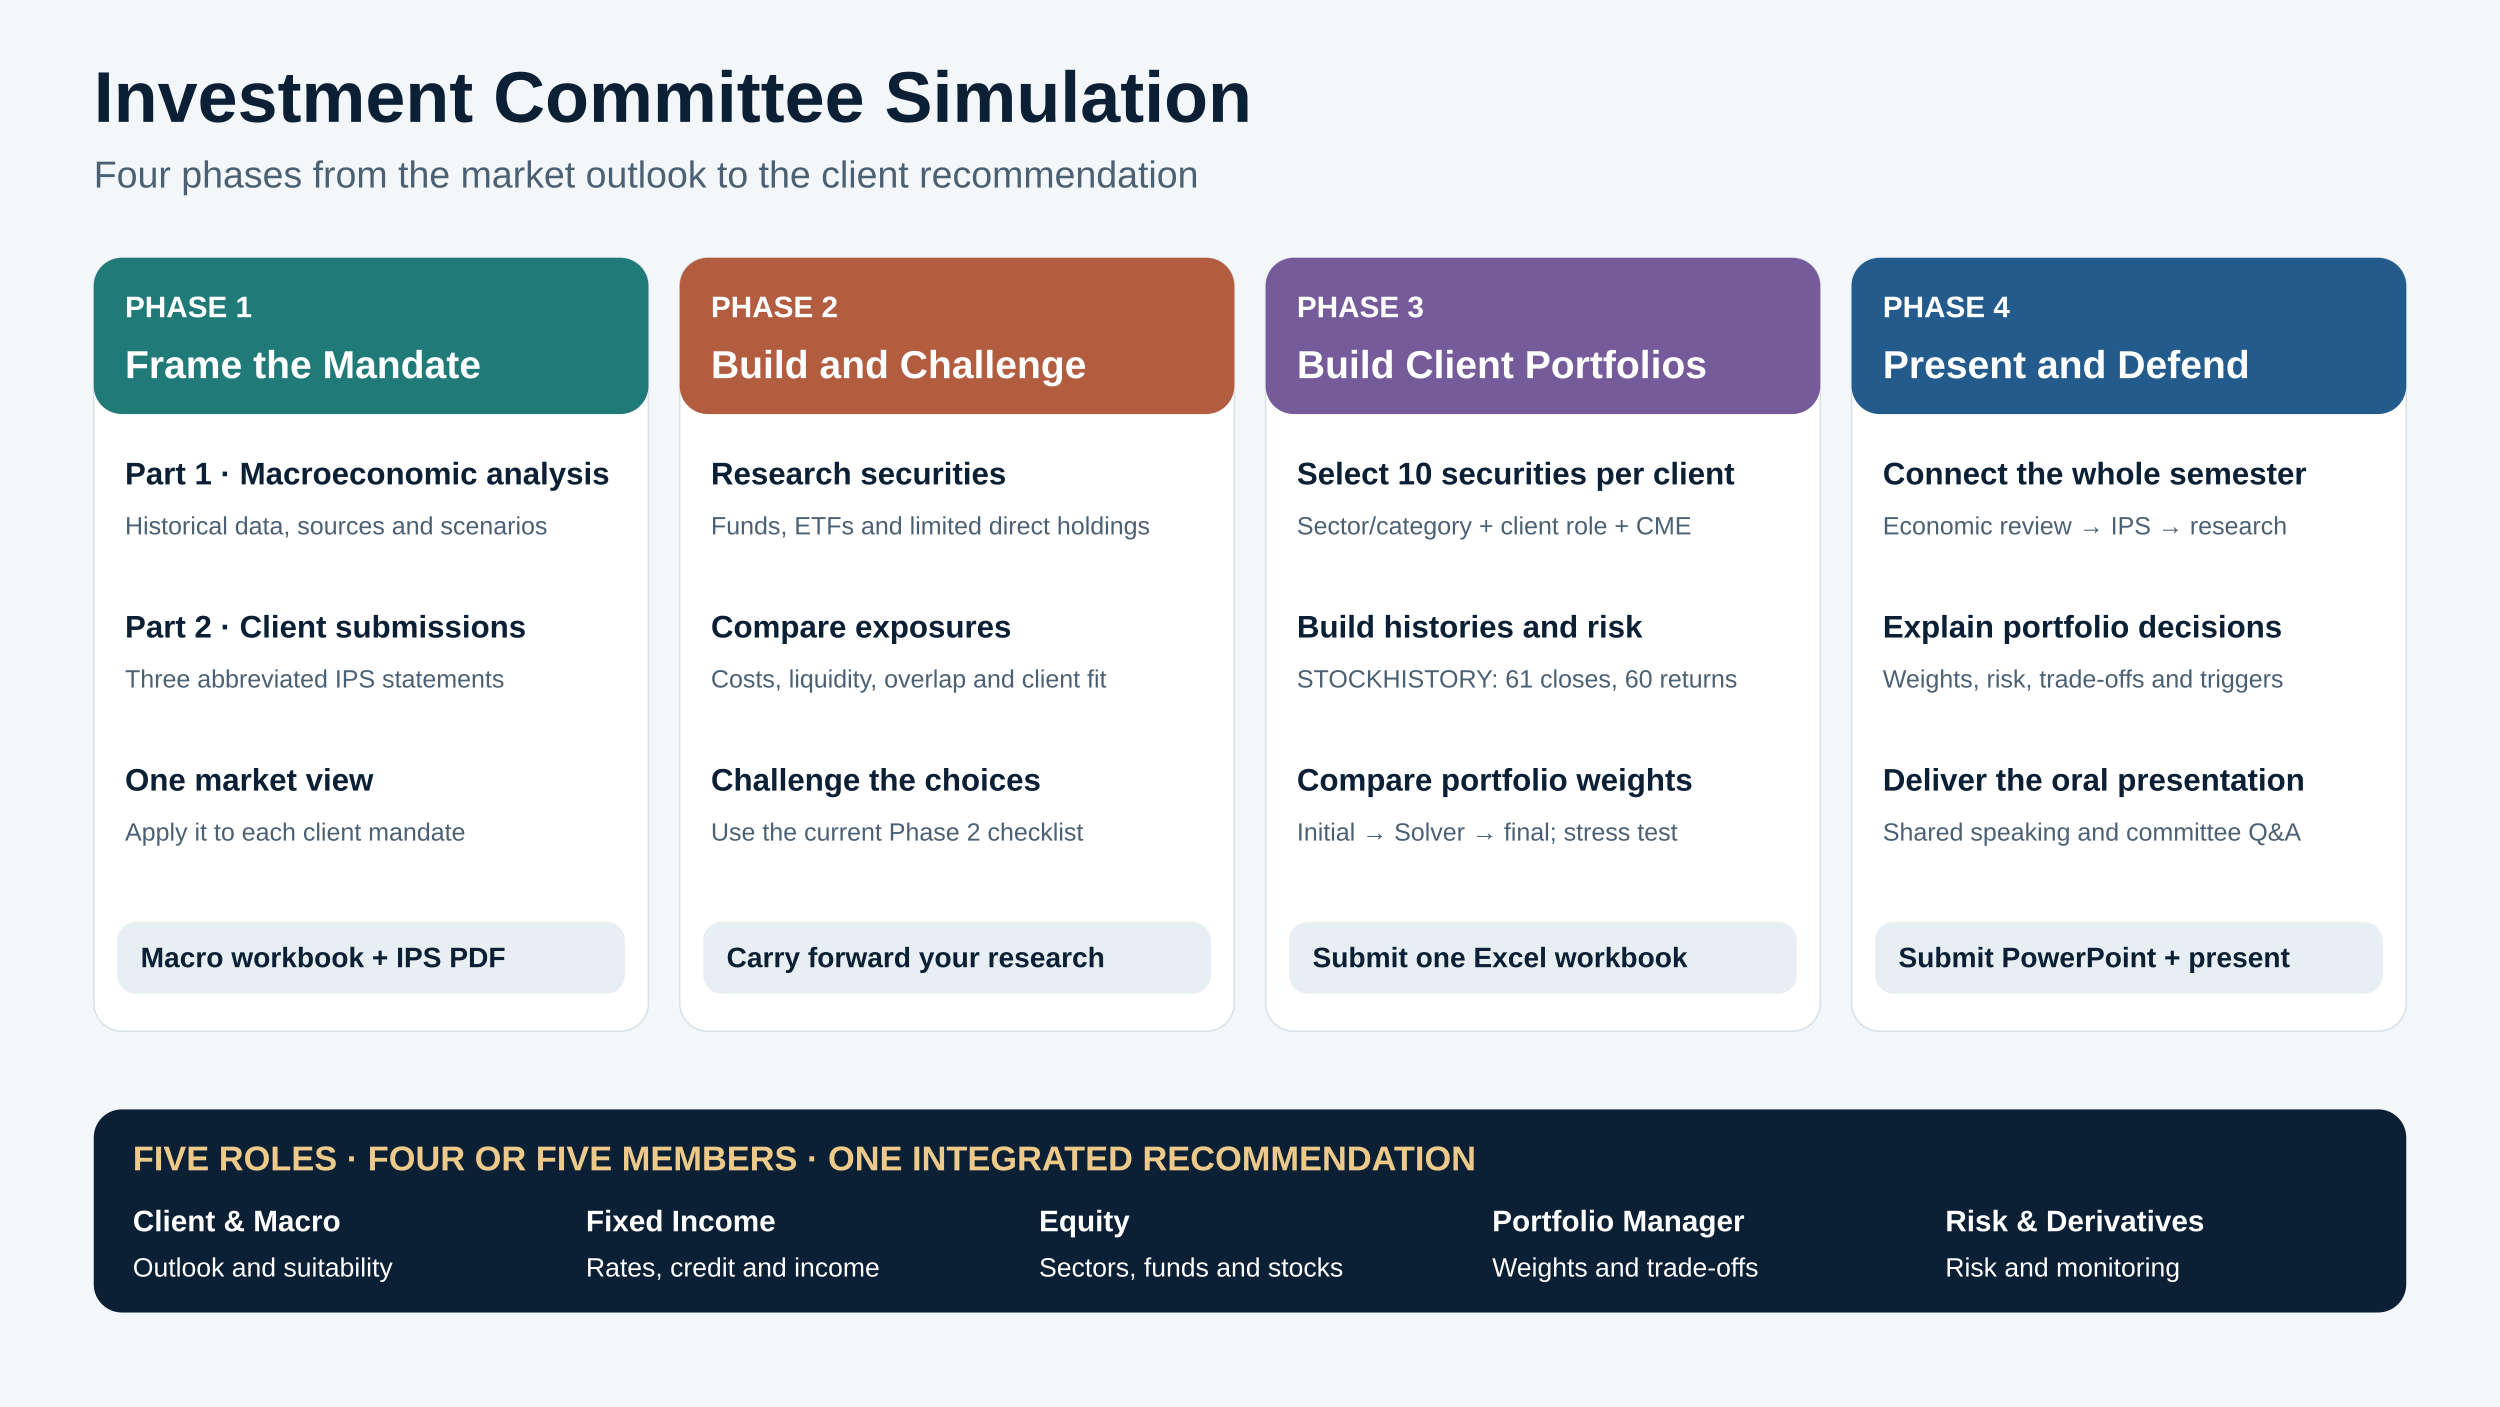
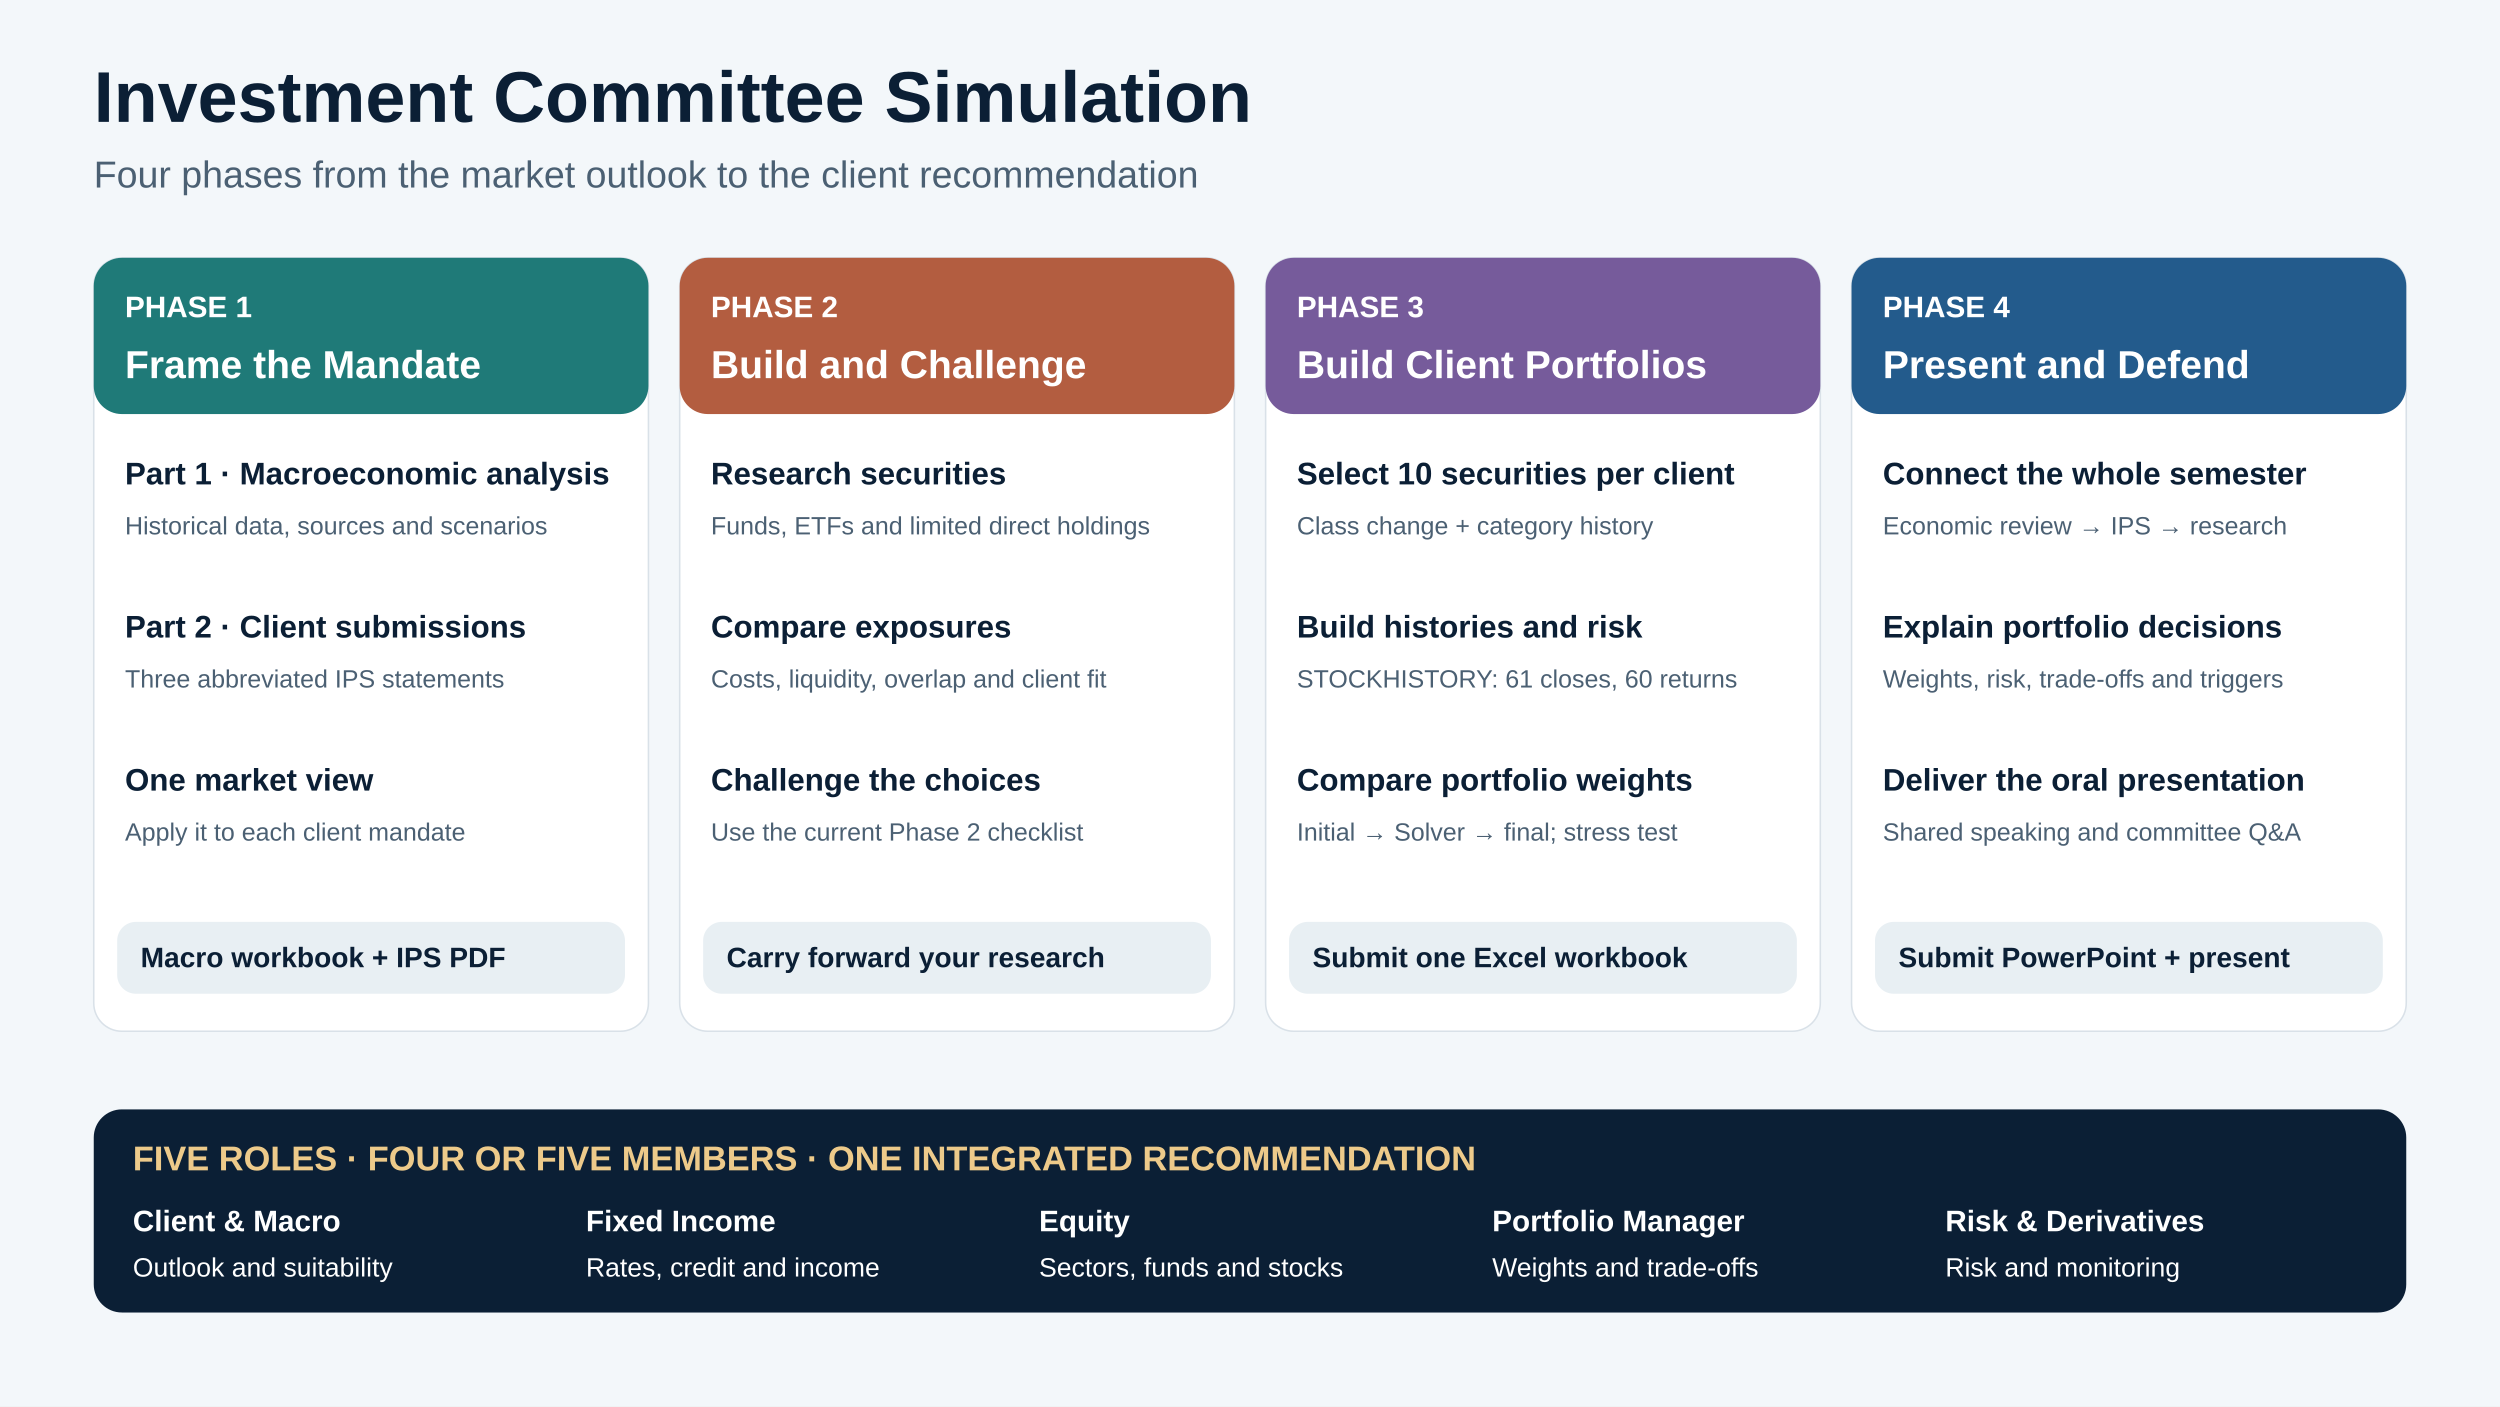
<svg xmlns="http://www.w3.org/2000/svg" width="1600" height="900" viewBox="0 0 1600 900" role="img" aria-labelledby="title desc">
  <rect width="1600" height="900" fill="#f3f7fa" />
  <g font-family="Arial, Helvetica, sans-serif">
    <text x="60" y="78" font-size="46" font-weight="700" fill="#0b1f35">Investment Committee Simulation</text>
    <text x="60" y="120" font-size="24" fill="#4b6073">Four phases from the market outlook to the client recommendation</text>
    <rect x="60" y="165" width="355" height="495" rx="18" fill="white" stroke="#d9e1e8" />
    <rect x="60" y="165" width="355" height="100" rx="18" fill="#1f7a78" />
    <text x="80" y="203" font-size="19" font-weight="700" fill="white">PHASE 1</text>
    <text x="80" y="242" font-size="25" font-weight="700" fill="white">Frame the Mandate</text>
    <text x="80" y="310" font-size="20" font-weight="700" fill="#0b1f35">Part 1 · Macroeconomic analysis</text>
    <text x="80" y="342" font-size="16" fill="#4b6073">Historical data, sources and scenarios</text>
    <text x="80" y="408" font-size="20" font-weight="700" fill="#0b1f35">Part 2 · Client submissions</text>
    <text x="80" y="440" font-size="16" fill="#4b6073">Three abbreviated IPS statements</text>
    <text x="80" y="506" font-size="20" font-weight="700" fill="#0b1f35">One market view</text>
    <text x="80" y="538" font-size="16" fill="#4b6073">Apply it to each client mandate</text>
    <rect x="75" y="590" width="325" height="46" rx="12" fill="#e8eff3" />
    <text x="90" y="619" font-size="18" font-weight="700" fill="#0b1f35">Macro workbook + IPS PDF</text>
    <rect x="435" y="165" width="355" height="495" rx="18" fill="white" stroke="#d9e1e8" />
    <rect x="435" y="165" width="355" height="100" rx="18" fill="#b35d40" />
    <text x="455" y="203" font-size="19" font-weight="700" fill="white">PHASE 2</text>
    <text x="455" y="242" font-size="25" font-weight="700" fill="white">Build and Challenge</text>
    <text x="455" y="310" font-size="20" font-weight="700" fill="#0b1f35">Research securities</text>
    <text x="455" y="342" font-size="16" fill="#4b6073">Funds, ETFs and limited direct holdings</text>
    <text x="455" y="408" font-size="20" font-weight="700" fill="#0b1f35">Compare exposures</text>
    <text x="455" y="440" font-size="16" fill="#4b6073">Costs, liquidity, overlap and client fit</text>
    <text x="455" y="506" font-size="20" font-weight="700" fill="#0b1f35">Challenge the choices</text>
    <text x="455" y="538" font-size="16" fill="#4b6073">Use the current Phase 2 checklist</text>
    <rect x="450" y="590" width="325" height="46" rx="12" fill="#e8eff3" />
    <text x="465" y="619" font-size="18" font-weight="700" fill="#0b1f35">Carry forward your research</text>
    <rect x="810" y="165" width="355" height="495" rx="18" fill="white" stroke="#d9e1e8" />
    <rect x="810" y="165" width="355" height="100" rx="18" fill="#765b9b" />
    <text x="830" y="203" font-size="19" font-weight="700" fill="white">PHASE 3</text>
    <text x="830" y="242" font-size="25" font-weight="700" fill="white">Build Client Portfolios</text>
    <text x="830" y="310" font-size="20" font-weight="700" fill="#0b1f35">Select 10 securities per client</text>
-     <text x="830" y="342" font-size="16" fill="#4b6073">Sector/category + client role + CME</text>
+     <text x="830" y="342" font-size="16" fill="#4b6073">Class change + category history</text>
    <text x="830" y="408" font-size="20" font-weight="700" fill="#0b1f35">Build histories and risk</text>
    <text x="830" y="440" font-size="16" fill="#4b6073">STOCKHISTORY: 61 closes, 60 returns</text>
    <text x="830" y="506" font-size="20" font-weight="700" fill="#0b1f35">Compare portfolio weights</text>
    <text x="830" y="538" font-size="16" fill="#4b6073">Initial → Solver → final; stress test</text>
    <rect x="825" y="590" width="325" height="46" rx="12" fill="#e8eff3" />
    <text x="840" y="619" font-size="18" font-weight="700" fill="#0b1f35">Submit one Excel workbook</text>
    <rect x="1185" y="165" width="355" height="495" rx="18" fill="white" stroke="#d9e1e8" />
    <rect x="1185" y="165" width="355" height="100" rx="18" fill="#235b8c" />
    <text x="1205" y="203" font-size="19" font-weight="700" fill="white">PHASE 4</text>
    <text x="1205" y="242" font-size="25" font-weight="700" fill="white">Present and Defend</text>
    <text x="1205" y="310" font-size="20" font-weight="700" fill="#0b1f35">Connect the whole semester</text>
    <text x="1205" y="342" font-size="16" fill="#4b6073">Economic review → IPS → research</text>
    <text x="1205" y="408" font-size="20" font-weight="700" fill="#0b1f35">Explain portfolio decisions</text>
    <text x="1205" y="440" font-size="16" fill="#4b6073">Weights, risk, trade-offs and triggers</text>
    <text x="1205" y="506" font-size="20" font-weight="700" fill="#0b1f35">Deliver the oral presentation</text>
    <text x="1205" y="538" font-size="16" fill="#4b6073">Shared speaking and committee Q&amp;A</text>
    <rect x="1200" y="590" width="325" height="46" rx="12" fill="#e8eff3" />
    <text x="1215" y="619" font-size="18" font-weight="700" fill="#0b1f35">Submit PowerPoint + present</text>
    <rect x="60" y="710" width="1480" height="130" rx="18" fill="#0b1f35" />
    <text x="85" y="749" font-size="22" font-weight="700" fill="#edca8a">FIVE ROLES · FOUR OR FIVE MEMBERS · ONE INTEGRATED RECOMMENDATION</text>
    <text x="85" y="788" font-size="19" font-weight="700" fill="white">Client &amp; Macro</text>
    <text x="85" y="817" font-size="17" fill="white">Outlook and suitability</text>
    <text x="375" y="788" font-size="19" font-weight="700" fill="white">Fixed Income</text>
    <text x="375" y="817" font-size="17" fill="white">Rates, credit and income</text>
    <text x="665" y="788" font-size="19" font-weight="700" fill="white">Equity</text>
    <text x="665" y="817" font-size="17" fill="white">Sectors, funds and stocks</text>
    <text x="955" y="788" font-size="19" font-weight="700" fill="white">Portfolio Manager</text>
    <text x="955" y="817" font-size="17" fill="white">Weights and trade-offs</text>
    <text x="1245" y="788" font-size="19" font-weight="700" fill="white">Risk &amp; Derivatives</text>
    <text x="1245" y="817" font-size="17" fill="white">Risk and monitoring</text>
  </g>
</svg>
